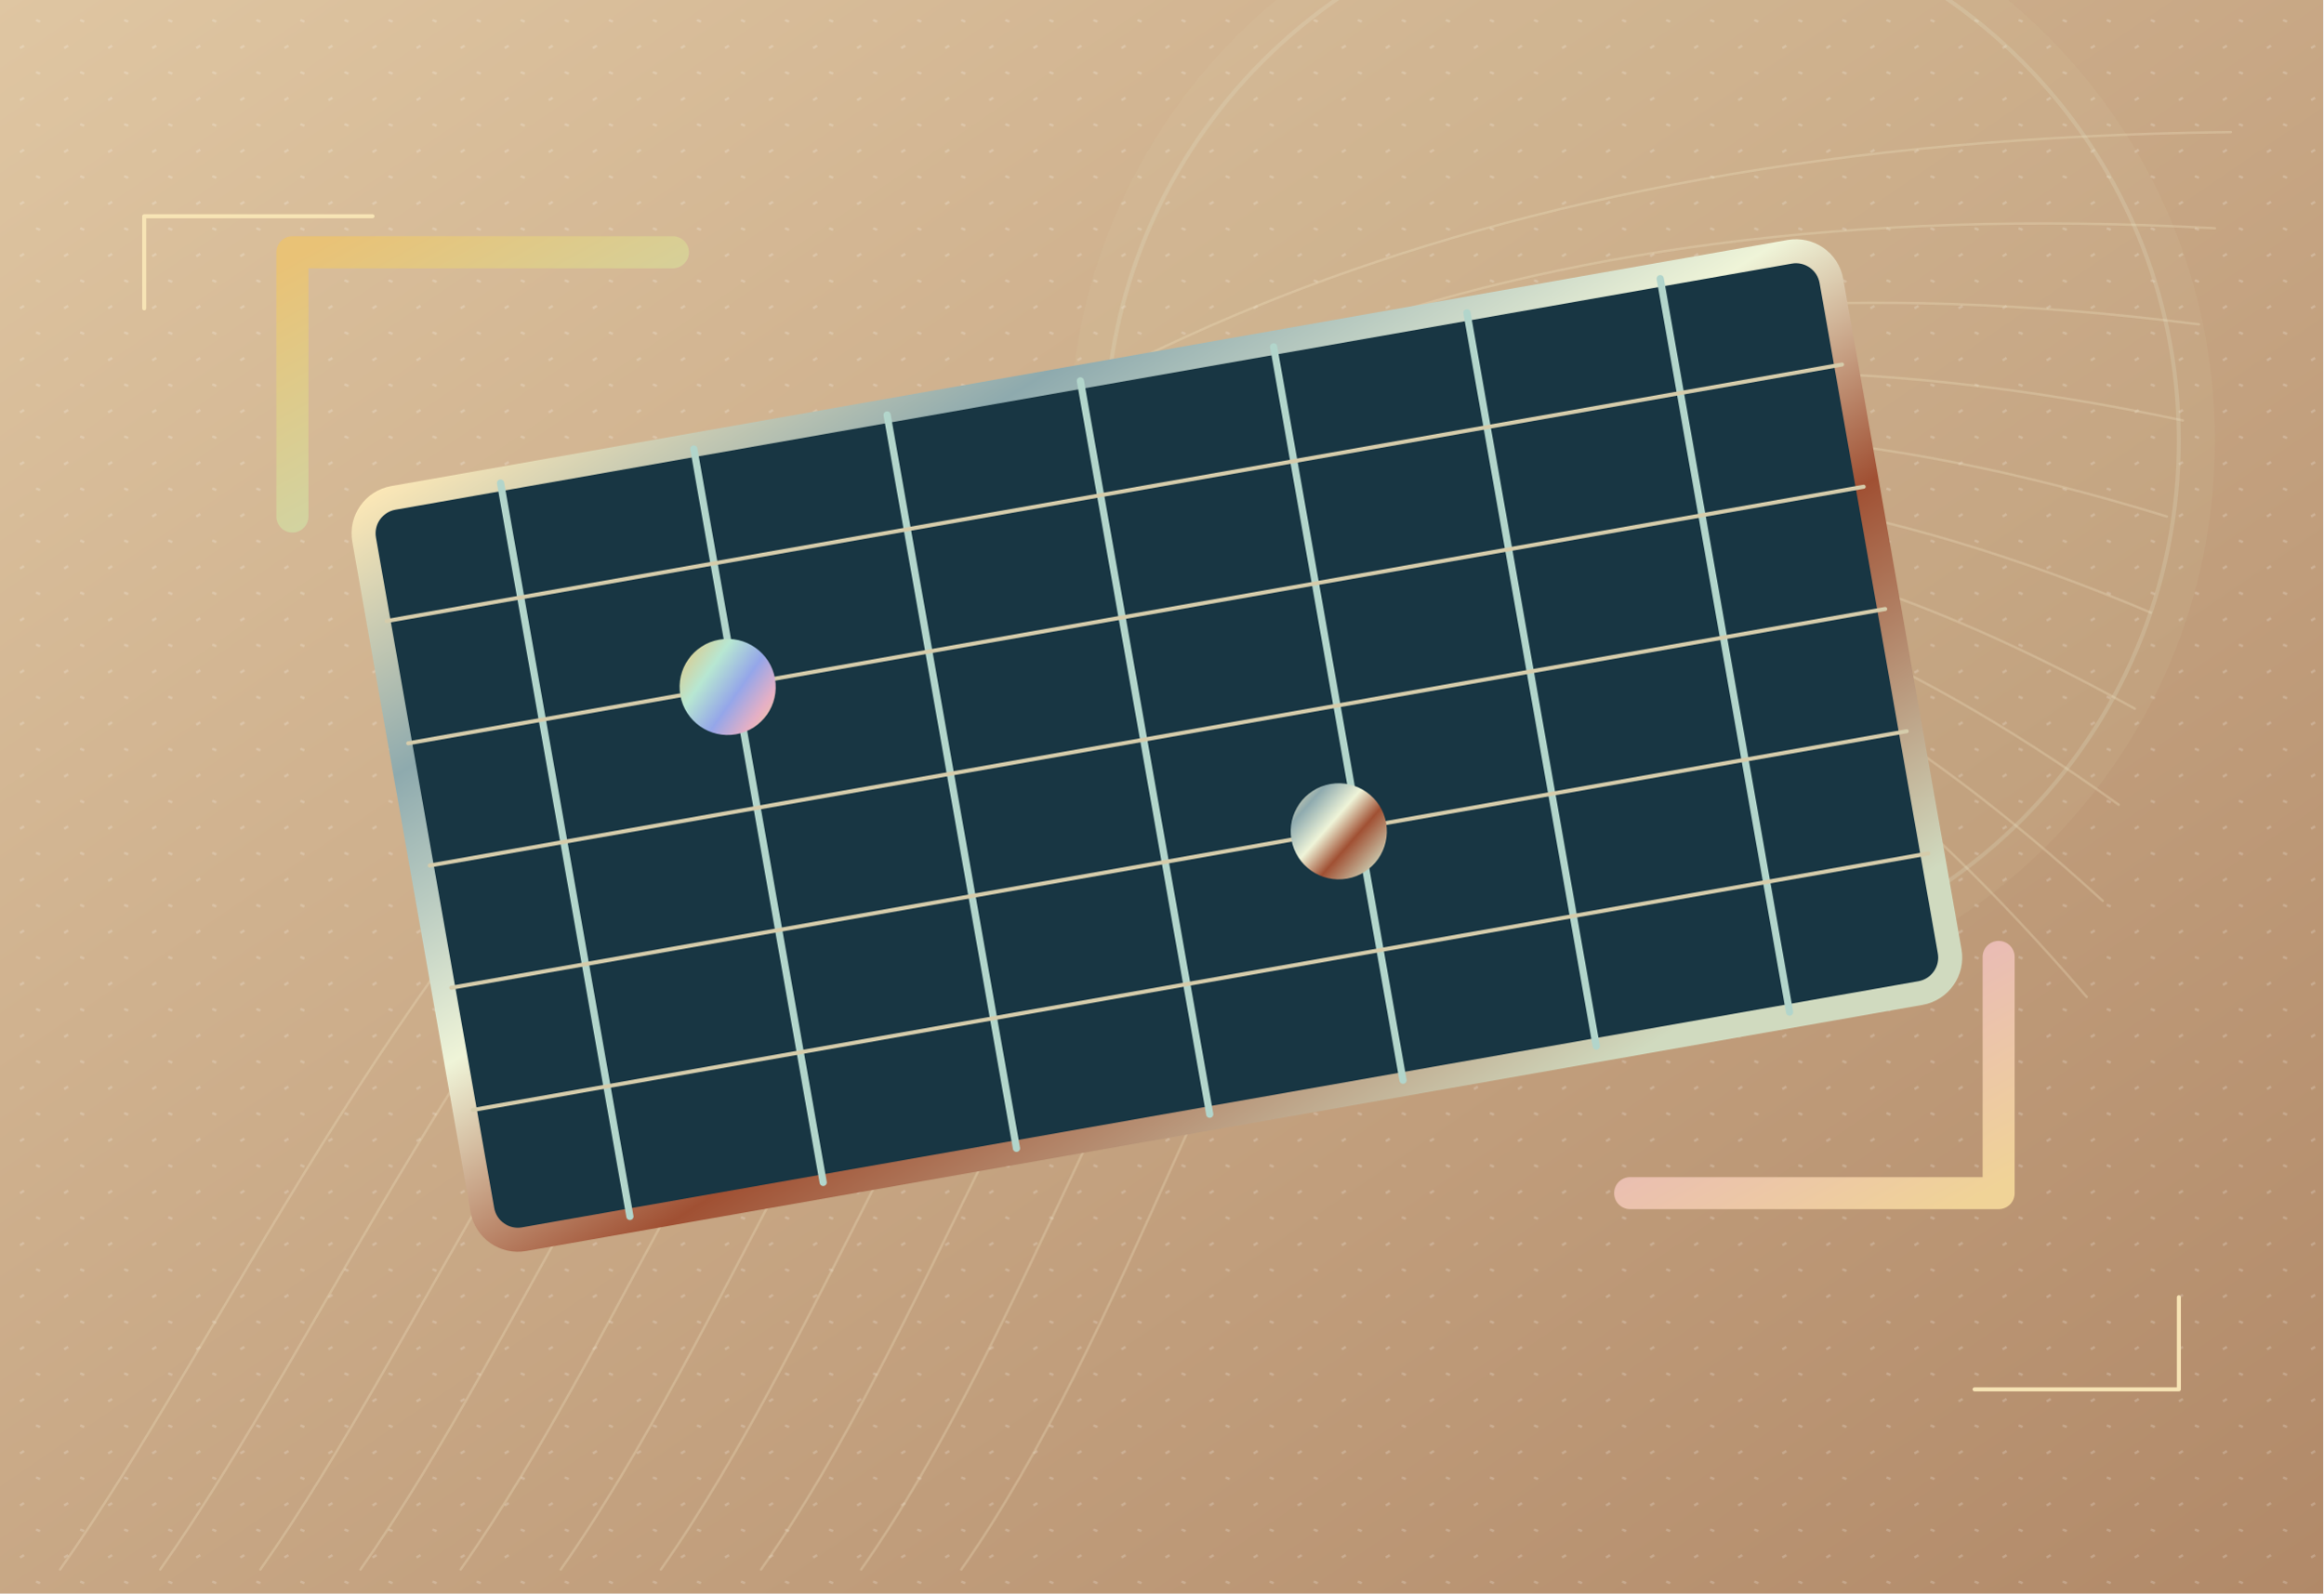
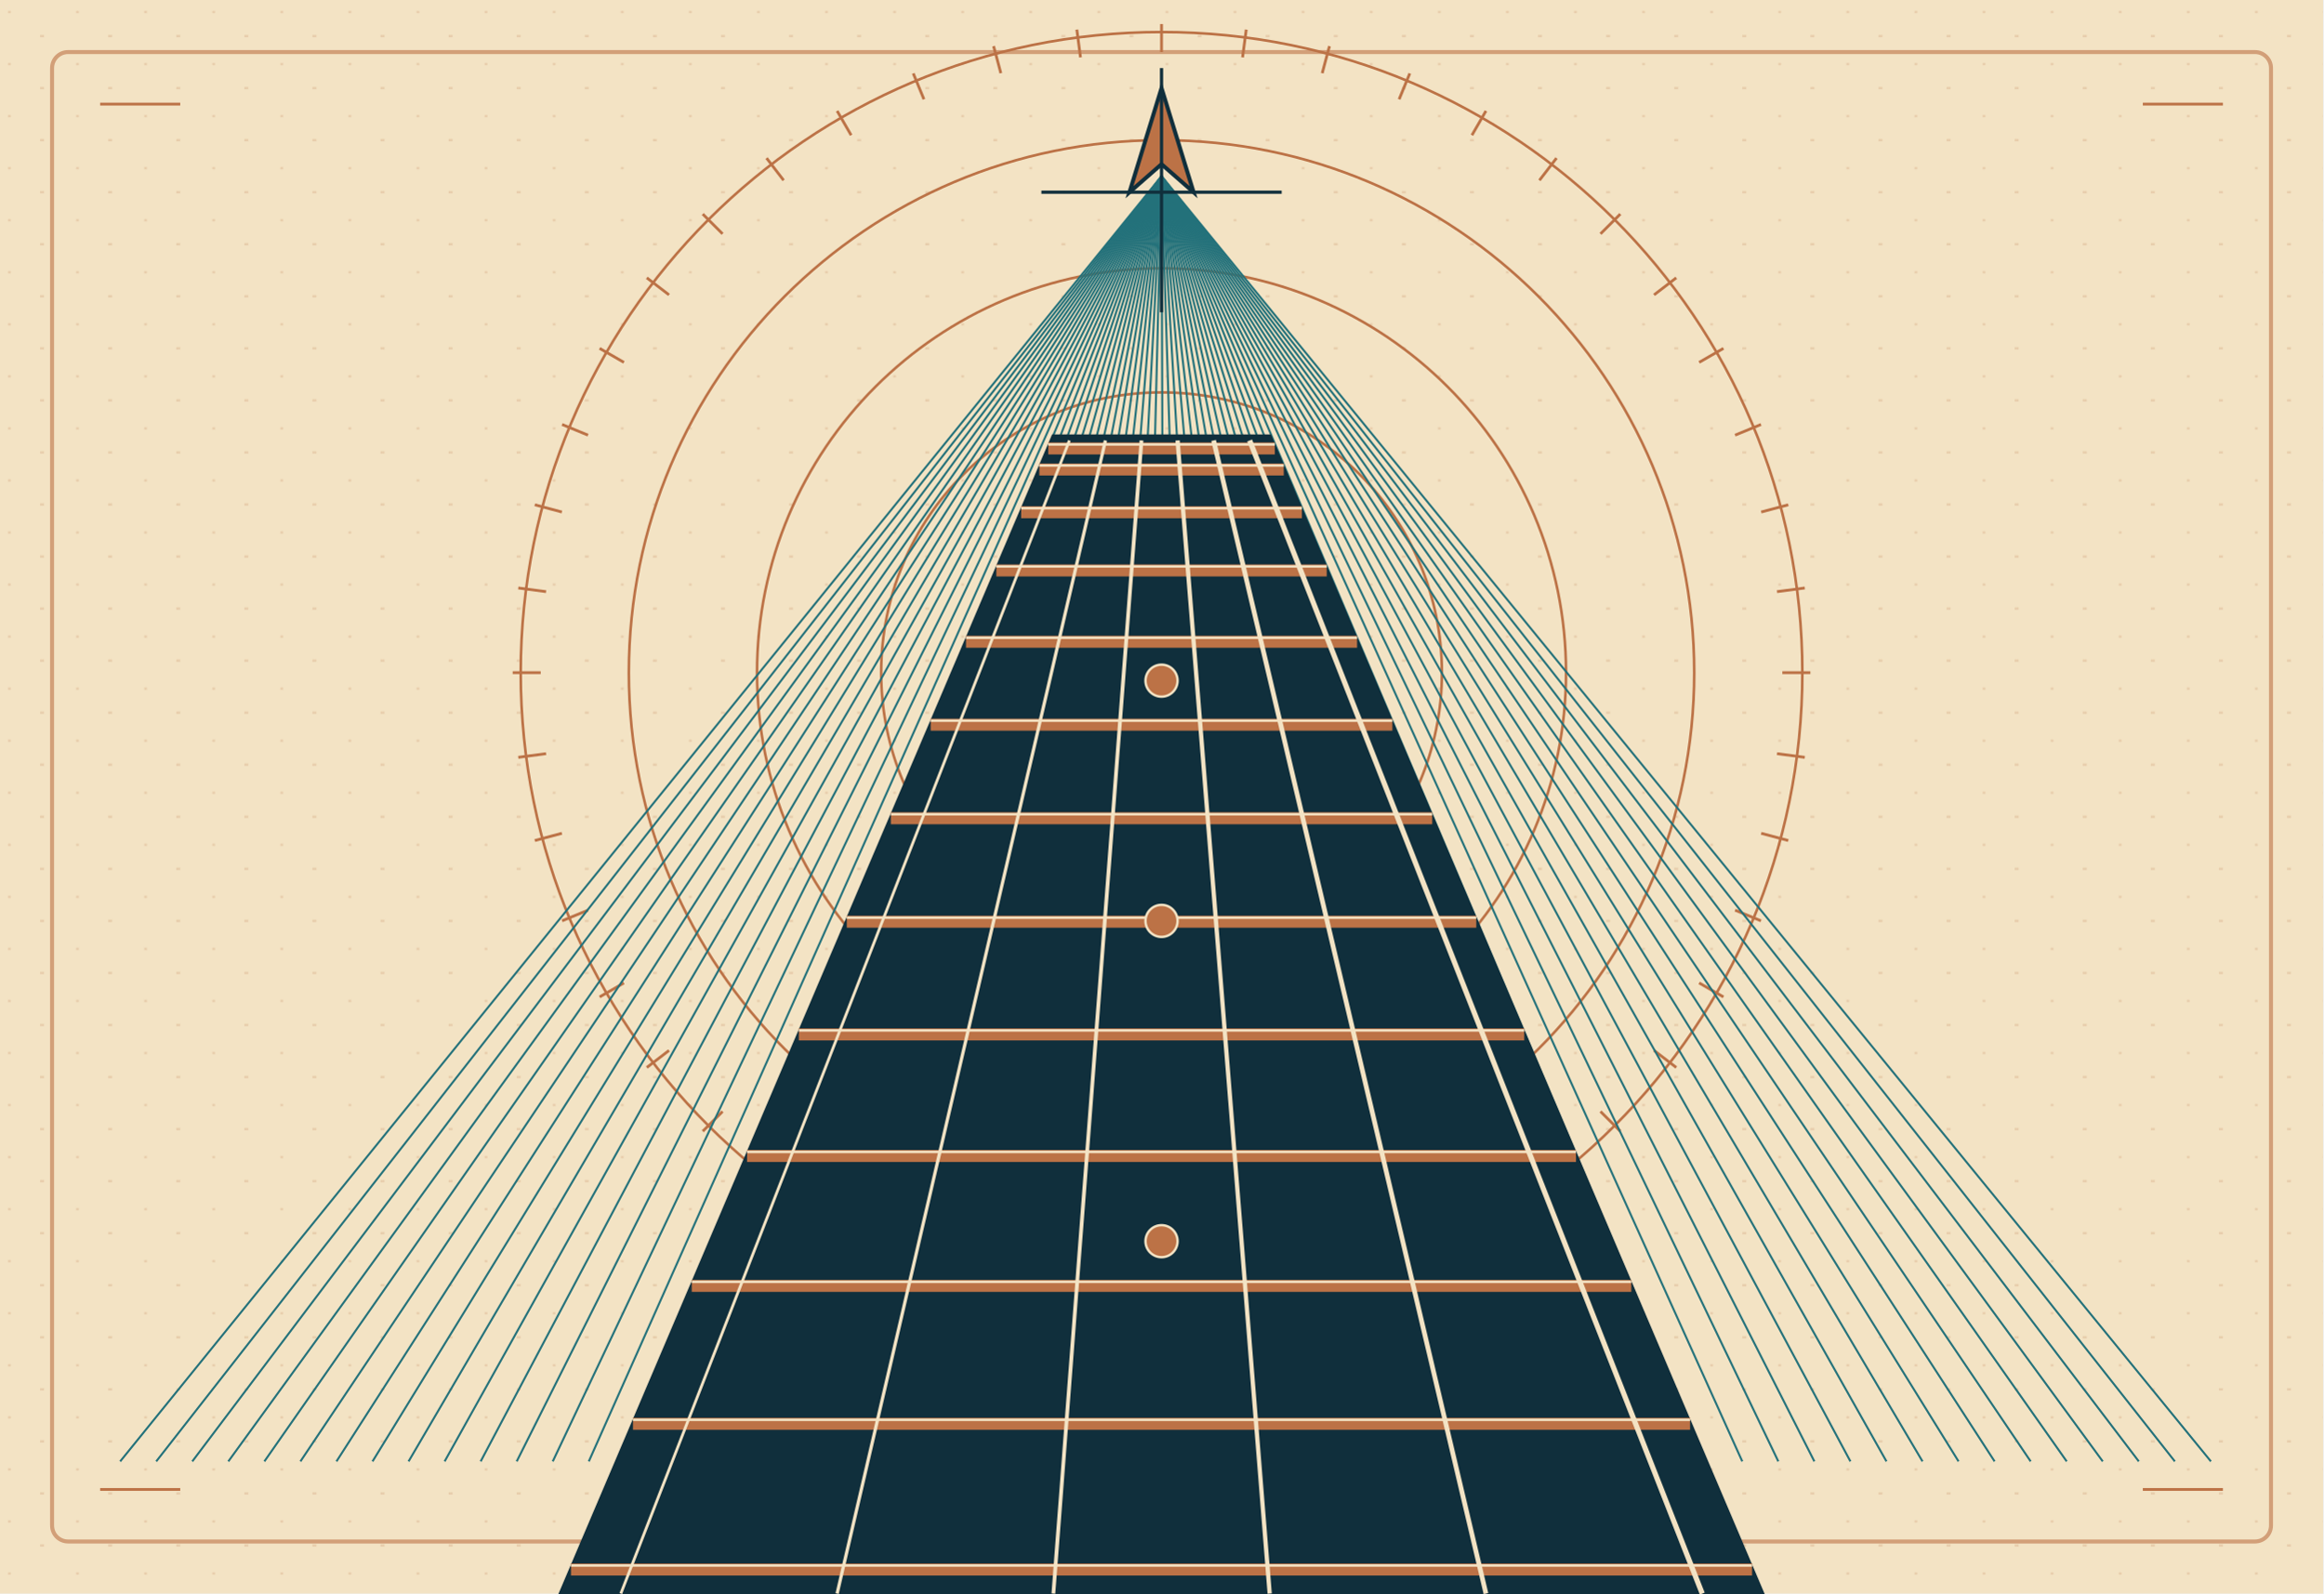
- <svg xmlns="http://www.w3.org/2000/svg" viewBox="25 88 580 398">
+ <svg xmlns="http://www.w3.org/2000/svg" viewBox="0 0 580 398" role="img" aria-labelledby="title">
  <defs>
-     <linearGradient id="bg" x2="1" y2="1">
-       <stop stop-color="#DFC6A2" />
-       <stop offset="1" stop-color="#B18968" />
+     <linearGradient id="metal">
+       <stop stop-color="#713d29" />
+       <stop offset=".3" stop-color="#e9b374" />
+       <stop offset=".52" stop-color="#fff0c7" />
+       <stop offset=".65" stop-color="#b7663b" />
+       <stop offset="1" stop-color="#663c2a" />
    </linearGradient>
-     <linearGradient id="metal" x2=".8" y2="1">
-       <stop stop-color="#FBE7B6" />
-       <stop offset=".22" stop-color="#8EAAAE" />
-       <stop offset=".46" stop-color="#EFF4D8" />
-       <stop offset=".68" stop-color="#A05033" />
-       <stop offset="1" stop-color="#D0DABF" />
+     <linearGradient id="steel">
+       <stop stop-color="#142e35" />
+       <stop offset=".45" stop-color="#bbd6c9" />
+       <stop offset=".6" stop-color="#f5edcc" />
+       <stop offset="1" stop-color="#30515a" />
    </linearGradient>
-     <radialGradient id="enamel" cx=".3" cy=".2" r=".9">
-       <stop stop-color="#A05033" />
-       <stop offset="1" stop-color="#17394B" />
-     </radialGradient>
-     <linearGradient id="foil" x2="1" y2="1">
-       <stop stop-color="#E9C276" />
-       <stop offset=".32" stop-color="#B7E7D2" />
-       <stop offset=".58" stop-color="#94A6E9" />
-       <stop offset=".8" stop-color="#E6B0C4" />
-       <stop offset="1" stop-color="#F0D397" />
-     </linearGradient>
-     <pattern id="grain" width="11" height="13" patternUnits="userSpaceOnUse">
-       <path d="M1 2l1 .4M8 9l1-.6" stroke="#fff" stroke-width=".6" opacity=".2" />
+     <pattern id="paper" width="17" height="13" patternUnits="userSpaceOnUse">
+       <path d="M2 3h.7M10 9h1" stroke="#bc7246" stroke-opacity=".18" stroke-width=".6" />
    </pattern>
  </defs>
-   <rect x="25" y="88" width="580" height="398" rx="0" fill="url(#bg)" />
-   <rect x="25" y="88" width="580" height="398" rx="0" fill="url(#grain)" />
-   <path d="M40 480C123 362 192 125 582 121" fill="none" stroke="#F5E9C644" stroke-width="0.6" stroke-linecap="round" stroke-linejoin="round" />
-   <path d="M65 480C148 362 211 125 578 145" fill="none" stroke="#F5E9C644" stroke-width="0.6" stroke-linecap="round" stroke-linejoin="round" />
-   <path d="M90 480C173 362 230 125 574 169" fill="none" stroke="#F5E9C644" stroke-width="0.6" stroke-linecap="round" stroke-linejoin="round" />
-   <path d="M115 480C198 362 249 125 570 193" fill="none" stroke="#F5E9C644" stroke-width="0.6" stroke-linecap="round" stroke-linejoin="round" />
-   <path d="M140 480C223 362 268 125 566 217" fill="none" stroke="#F5E9C644" stroke-width="0.6" stroke-linecap="round" stroke-linejoin="round" />
-   <path d="M165 480C248 362 287 125 562 241" fill="none" stroke="#F5E9C644" stroke-width="0.6" stroke-linecap="round" stroke-linejoin="round" />
-   <path d="M190 480C273 362 306 125 558 265" fill="none" stroke="#F5E9C644" stroke-width="0.6" stroke-linecap="round" stroke-linejoin="round" />
-   <path d="M215 480C298 362 325 125 554 289" fill="none" stroke="#F5E9C644" stroke-width="0.6" stroke-linecap="round" stroke-linejoin="round" />
-   <path d="M240 480C323 362 344 125 550 313" fill="none" stroke="#F5E9C644" stroke-width="0.6" stroke-linecap="round" stroke-linejoin="round" />
-   <path d="M265 480C348 362 363 125 546 337" fill="none" stroke="#F5E9C644" stroke-width="0.6" stroke-linecap="round" stroke-linejoin="round" />
-   <circle cx="435" cy="198" r="143" fill="#E3E9C412" stroke="none" stroke-width="3" />
-   <circle cx="435" cy="198" r="134" fill="none" stroke="#E6EED333" stroke-width="1" />
-   <g transform="rotate(-10 315 275)">
-     <rect x="128" y="180" width="372" height="188" rx="9" fill="#183643" stroke="url(#metal)" stroke-width="6" />
-     <path d="M164 181V367" fill="none" stroke="#B2D5CB" stroke-width="1.8" stroke-linecap="round" stroke-linejoin="round" />
-     <path d="M213 181V367" fill="none" stroke="#B2D5CB" stroke-width="1.8" stroke-linecap="round" stroke-linejoin="round" />
-     <path d="M262 181V367" fill="none" stroke="#B2D5CB" stroke-width="1.8" stroke-linecap="round" stroke-linejoin="round" />
-     <path d="M311 181V367" fill="none" stroke="#B2D5CB" stroke-width="1.8" stroke-linecap="round" stroke-linejoin="round" />
-     <path d="M360 181V367" fill="none" stroke="#B2D5CB" stroke-width="1.8" stroke-linecap="round" stroke-linejoin="round" />
-     <path d="M409 181V367" fill="none" stroke="#B2D5CB" stroke-width="1.8" stroke-linecap="round" stroke-linejoin="round" />
-     <path d="M458 181V367" fill="none" stroke="#B2D5CB" stroke-width="1.8" stroke-linecap="round" stroke-linejoin="round" />
-     <path d="M130 210H499" fill="none" stroke="#D5CCAB" stroke-width="1" stroke-linecap="round" stroke-linejoin="round" />
-     <path d="M130 241H499" fill="none" stroke="#D5CCAB" stroke-width="1" stroke-linecap="round" stroke-linejoin="round" />
-     <path d="M130 272H499" fill="none" stroke="#D5CCAB" stroke-width="1" stroke-linecap="round" stroke-linejoin="round" />
-     <path d="M130 303H499" fill="none" stroke="#D5CCAB" stroke-width="1" stroke-linecap="round" stroke-linejoin="round" />
-     <path d="M130 334H499" fill="none" stroke="#D5CCAB" stroke-width="1" stroke-linecap="round" stroke-linejoin="round" />
-     <circle cx="211" cy="241" r="12" fill="url(#foil)" stroke="none" stroke-width="3" />
-     <circle cx="355" cy="303" r="12" fill="url(#metal)" stroke="none" stroke-width="3" />
-   </g>
-   <path d="M98 151H193M98 151V217M524 386H432M524 386V327" fill="none" stroke="url(#foil)" stroke-width="8" stroke-linecap="round" stroke-linejoin="round" />
-   <path d="M61 142H118M61 142V165M569 435H518M569 435V412" fill="none" stroke="#F7E4B5" stroke-width="1" stroke-linecap="round" stroke-linejoin="round" />
+   <rect width="580" height="398" fill="#f3e3c4" />
+   <rect x="13" y="13" width="554" height="372" rx="4" fill="none" stroke="#bc7246" stroke-opacity=".6" />
+   <path d="M25 26h20M25 372h20" stroke="#bc7246" stroke-width="0.7" fill="none" />
+   <path d="M535 26h20M535 372h20" stroke="#bc7246" stroke-width="0.7" fill="none" />
+   <rect width="580" height="398" fill="url(#paper)" />
+   <circle cx="290" cy="168" r="70" fill="none" stroke="#bc7246" stroke-width="0.65" />
+   <circle cx="290" cy="168" r="101" fill="none" stroke="#bc7246" stroke-width="0.65" />
+   <circle cx="290" cy="168" r="133" fill="none" stroke="#bc7246" stroke-width="0.65" />
+   <circle cx="290" cy="168" r="160" fill="none" stroke="#bc7246" stroke-width="0.65" />
+   <path d="M445.00 168.00L452.00 168.00" stroke="#bc7246" stroke-width="0.7" fill="none" />
+   <path d="M443.67 188.23L450.61 189.15" stroke="#bc7246" stroke-width="0.7" fill="none" />
+   <path d="M439.72 208.12L446.48 209.93" stroke="#bc7246" stroke-width="0.7" fill="none" />
+   <path d="M433.20 227.32L439.67 229.99" stroke="#bc7246" stroke-width="0.7" fill="none" />
+   <path d="M424.23 245.50L430.30 249.00" stroke="#bc7246" stroke-width="0.7" fill="none" />
+   <path d="M412.97 262.36L418.52 266.62" stroke="#bc7246" stroke-width="0.7" fill="none" />
+   <path d="M399.60 277.60L404.55 282.55" stroke="#bc7246" stroke-width="0.7" fill="none" />
+   <path d="M384.36 290.97L388.62 296.52" stroke="#bc7246" stroke-width="0.7" fill="none" />
+   <path d="M367.50 302.23L371.00 308.30" stroke="#bc7246" stroke-width="0.7" fill="none" />
+   <path d="M349.32 311.20L351.99 317.67" stroke="#bc7246" stroke-width="0.7" fill="none" />
+   <path d="M330.12 317.72L331.93 324.48" stroke="#bc7246" stroke-width="0.7" fill="none" />
+   <path d="M310.23 321.67L311.15 328.61" stroke="#bc7246" stroke-width="0.7" fill="none" />
+   <path d="M290.00 323.00L290.00 330.00" stroke="#bc7246" stroke-width="0.7" fill="none" />
+   <path d="M269.77 321.67L268.85 328.61" stroke="#bc7246" stroke-width="0.7" fill="none" />
+   <path d="M249.88 317.72L248.07 324.48" stroke="#bc7246" stroke-width="0.7" fill="none" />
+   <path d="M230.68 311.20L228.01 317.67" stroke="#bc7246" stroke-width="0.7" fill="none" />
+   <path d="M212.50 302.23L209.00 308.30" stroke="#bc7246" stroke-width="0.7" fill="none" />
+   <path d="M195.64 290.97L191.38 296.52" stroke="#bc7246" stroke-width="0.7" fill="none" />
+   <path d="M180.40 277.60L175.45 282.55" stroke="#bc7246" stroke-width="0.7" fill="none" />
+   <path d="M167.03 262.36L161.48 266.62" stroke="#bc7246" stroke-width="0.7" fill="none" />
+   <path d="M155.77 245.50L149.70 249.00" stroke="#bc7246" stroke-width="0.7" fill="none" />
+   <path d="M146.80 227.32L140.33 229.99" stroke="#bc7246" stroke-width="0.7" fill="none" />
+   <path d="M140.28 208.12L133.52 209.93" stroke="#bc7246" stroke-width="0.7" fill="none" />
+   <path d="M136.33 188.23L129.39 189.15" stroke="#bc7246" stroke-width="0.7" fill="none" />
+   <path d="M135.00 168.00L128.00 168.00" stroke="#bc7246" stroke-width="0.7" fill="none" />
+   <path d="M136.33 147.77L129.39 146.85" stroke="#bc7246" stroke-width="0.7" fill="none" />
+   <path d="M140.28 127.88L133.52 126.07" stroke="#bc7246" stroke-width="0.7" fill="none" />
+   <path d="M146.80 108.68L140.33 106.01" stroke="#bc7246" stroke-width="0.7" fill="none" />
+   <path d="M155.77 90.50L149.70 87.00" stroke="#bc7246" stroke-width="0.7" fill="none" />
+   <path d="M167.03 73.64L161.48 69.38" stroke="#bc7246" stroke-width="0.7" fill="none" />
+   <path d="M180.40 58.40L175.45 53.45" stroke="#bc7246" stroke-width="0.7" fill="none" />
+   <path d="M195.64 45.03L191.38 39.48" stroke="#bc7246" stroke-width="0.7" fill="none" />
+   <path d="M212.50 33.77L209.00 27.70" stroke="#bc7246" stroke-width="0.7" fill="none" />
+   <path d="M230.68 24.80L228.01 18.33" stroke="#bc7246" stroke-width="0.7" fill="none" />
+   <path d="M249.88 18.28L248.07 11.52" stroke="#bc7246" stroke-width="0.7" fill="none" />
+   <path d="M269.77 14.33L268.85 7.39" stroke="#bc7246" stroke-width="0.7" fill="none" />
+   <path d="M290.00 13.00L290.00 6.00" stroke="#bc7246" stroke-width="0.7" fill="none" />
+   <path d="M310.23 14.33L311.15 7.39" stroke="#bc7246" stroke-width="0.7" fill="none" />
+   <path d="M330.12 18.28L331.93 11.52" stroke="#bc7246" stroke-width="0.7" fill="none" />
+   <path d="M349.32 24.80L351.99 18.33" stroke="#bc7246" stroke-width="0.7" fill="none" />
+   <path d="M367.50 33.77L371.00 27.70" stroke="#bc7246" stroke-width="0.7" fill="none" />
+   <path d="M384.36 45.03L388.62 39.48" stroke="#bc7246" stroke-width="0.7" fill="none" />
+   <path d="M399.60 58.40L404.55 53.45" stroke="#bc7246" stroke-width="0.7" fill="none" />
+   <path d="M412.97 73.64L418.52 69.38" stroke="#bc7246" stroke-width="0.7" fill="none" />
+   <path d="M424.23 90.50L430.30 87.00" stroke="#bc7246" stroke-width="0.7" fill="none" />
+   <path d="M433.20 108.68L439.67 106.01" stroke="#bc7246" stroke-width="0.7" fill="none" />
+   <path d="M439.72 127.88L446.48 126.07" stroke="#bc7246" stroke-width="0.7" fill="none" />
+   <path d="M443.67 147.77L450.61 146.85" stroke="#bc7246" stroke-width="0.7" fill="none" />
+   <path d="M30 365L290 44" stroke="#23717a" stroke-width="0.5" fill="none" />
+   <path d="M39 365L290 44" stroke="#23717a" stroke-width="0.5" fill="none" />
+   <path d="M48 365L290 44" stroke="#23717a" stroke-width="0.5" fill="none" />
+   <path d="M57 365L290 44" stroke="#23717a" stroke-width="0.5" fill="none" />
+   <path d="M66 365L290 44" stroke="#23717a" stroke-width="0.5" fill="none" />
+   <path d="M75 365L290 44" stroke="#23717a" stroke-width="0.5" fill="none" />
+   <path d="M84 365L290 44" stroke="#23717a" stroke-width="0.5" fill="none" />
+   <path d="M93 365L290 44" stroke="#23717a" stroke-width="0.5" fill="none" />
+   <path d="M102 365L290 44" stroke="#23717a" stroke-width="0.5" fill="none" />
+   <path d="M111 365L290 44" stroke="#23717a" stroke-width="0.5" fill="none" />
+   <path d="M120 365L290 44" stroke="#23717a" stroke-width="0.5" fill="none" />
+   <path d="M129 365L290 44" stroke="#23717a" stroke-width="0.5" fill="none" />
+   <path d="M138 365L290 44" stroke="#23717a" stroke-width="0.5" fill="none" />
+   <path d="M147 365L290 44" stroke="#23717a" stroke-width="0.5" fill="none" />
+   <path d="M156 365L290 44" stroke="#23717a" stroke-width="0.5" fill="none" />
+   <path d="M165 365L290 44" stroke="#23717a" stroke-width="0.5" fill="none" />
+   <path d="M174 365L290 44" stroke="#23717a" stroke-width="0.5" fill="none" />
+   <path d="M183 365L290 44" stroke="#23717a" stroke-width="0.5" fill="none" />
+   <path d="M192 365L290 44" stroke="#23717a" stroke-width="0.5" fill="none" />
+   <path d="M201 365L290 44" stroke="#23717a" stroke-width="0.5" fill="none" />
+   <path d="M210 365L290 44" stroke="#23717a" stroke-width="0.5" fill="none" />
+   <path d="M219 365L290 44" stroke="#23717a" stroke-width="0.5" fill="none" />
+   <path d="M228 365L290 44" stroke="#23717a" stroke-width="0.5" fill="none" />
+   <path d="M237 365L290 44" stroke="#23717a" stroke-width="0.5" fill="none" />
+   <path d="M246 365L290 44" stroke="#23717a" stroke-width="0.5" fill="none" />
+   <path d="M255 365L290 44" stroke="#23717a" stroke-width="0.5" fill="none" />
+   <path d="M264 365L290 44" stroke="#23717a" stroke-width="0.5" fill="none" />
+   <path d="M273 365L290 44" stroke="#23717a" stroke-width="0.5" fill="none" />
+   <path d="M282 365L290 44" stroke="#23717a" stroke-width="0.5" fill="none" />
+   <path d="M291 365L290 44" stroke="#23717a" stroke-width="0.5" fill="none" />
+   <path d="M300 365L290 44" stroke="#23717a" stroke-width="0.5" fill="none" />
+   <path d="M309 365L290 44" stroke="#23717a" stroke-width="0.5" fill="none" />
+   <path d="M318 365L290 44" stroke="#23717a" stroke-width="0.5" fill="none" />
+   <path d="M327 365L290 44" stroke="#23717a" stroke-width="0.5" fill="none" />
+   <path d="M336 365L290 44" stroke="#23717a" stroke-width="0.5" fill="none" />
+   <path d="M345 365L290 44" stroke="#23717a" stroke-width="0.5" fill="none" />
+   <path d="M354 365L290 44" stroke="#23717a" stroke-width="0.5" fill="none" />
+   <path d="M363 365L290 44" stroke="#23717a" stroke-width="0.5" fill="none" />
+   <path d="M372 365L290 44" stroke="#23717a" stroke-width="0.5" fill="none" />
+   <path d="M381 365L290 44" stroke="#23717a" stroke-width="0.5" fill="none" />
+   <path d="M390 365L290 44" stroke="#23717a" stroke-width="0.5" fill="none" />
+   <path d="M399 365L290 44" stroke="#23717a" stroke-width="0.5" fill="none" />
+   <path d="M408 365L290 44" stroke="#23717a" stroke-width="0.5" fill="none" />
+   <path d="M417 365L290 44" stroke="#23717a" stroke-width="0.5" fill="none" />
+   <path d="M426 365L290 44" stroke="#23717a" stroke-width="0.5" fill="none" />
+   <path d="M435 365L290 44" stroke="#23717a" stroke-width="0.5" fill="none" />
+   <path d="M444 365L290 44" stroke="#23717a" stroke-width="0.5" fill="none" />
+   <path d="M453 365L290 44" stroke="#23717a" stroke-width="0.5" fill="none" />
+   <path d="M462 365L290 44" stroke="#23717a" stroke-width="0.5" fill="none" />
+   <path d="M471 365L290 44" stroke="#23717a" stroke-width="0.5" fill="none" />
+   <path d="M480 365L290 44" stroke="#23717a" stroke-width="0.5" fill="none" />
+   <path d="M489 365L290 44" stroke="#23717a" stroke-width="0.5" fill="none" />
+   <path d="M498 365L290 44" stroke="#23717a" stroke-width="0.5" fill="none" />
+   <path d="M507 365L290 44" stroke="#23717a" stroke-width="0.5" fill="none" />
+   <path d="M516 365L290 44" stroke="#23717a" stroke-width="0.5" fill="none" />
+   <path d="M525 365L290 44" stroke="#23717a" stroke-width="0.5" fill="none" />
+   <path d="M534 365L290 44" stroke="#23717a" stroke-width="0.5" fill="none" />
+   <path d="M543 365L290 44" stroke="#23717a" stroke-width="0.5" fill="none" />
+   <path d="M552 365L290 44" stroke="#23717a" stroke-width="0.5" fill="none" />
+   <path d="M140 398L263 109H317L440 398Z" stroke="#102f3c" stroke-width="1" fill="#102f3c" />
+   <path d="M261.723 112.0H318.277" stroke="#bc7246" stroke-width="3" fill="none" />
+   <path d="M261.723 111.0H318.277" stroke="#f3e3c4" stroke-width="0.6" fill="none" />
+   <path d="M259.487 117.254H320.513" stroke="#bc7246" stroke-width="3" fill="none" />
+   <path d="M259.487 116.254H320.513" stroke="#f3e3c4" stroke-width="0.6" fill="none" />
+   <path d="M254.945 127.926H325.055" stroke="#bc7246" stroke-width="3" fill="none" />
+   <path d="M254.945 126.926H325.055" stroke="#f3e3c4" stroke-width="0.6" fill="none" />
+   <path d="M248.755 142.469H331.245" stroke="#bc7246" stroke-width="3" fill="none" />
+   <path d="M248.755 141.469H331.245" stroke="#f3e3c4" stroke-width="0.6" fill="none" />
+   <path d="M241.175 160.28H338.825" stroke="#bc7246" stroke-width="3" fill="none" />
+   <path d="M241.175 159.28H338.825" stroke="#f3e3c4" stroke-width="0.6" fill="none" />
+   <path d="M232.358 180.995H347.642" stroke="#bc7246" stroke-width="3" fill="none" />
+   <path d="M232.358 179.995H347.642" stroke="#f3e3c4" stroke-width="0.6" fill="none" />
+   <path d="M222.412 204.366H357.588" stroke="#bc7246" stroke-width="3" fill="none" />
+   <path d="M222.412 203.366H357.588" stroke="#f3e3c4" stroke-width="0.6" fill="none" />
+   <path d="M211.416 230.202H368.584" stroke="#bc7246" stroke-width="3" fill="none" />
+   <path d="M211.416 229.202H368.584" stroke="#f3e3c4" stroke-width="0.6" fill="none" />
+   <path d="M199.433 258.357H380.567" stroke="#bc7246" stroke-width="3" fill="none" />
+   <path d="M199.433 257.357H380.567" stroke="#f3e3c4" stroke-width="0.6" fill="none" />
+   <path d="M186.515 288.708H393.485" stroke="#bc7246" stroke-width="3" fill="none" />
+   <path d="M186.515 287.708H393.485" stroke="#f3e3c4" stroke-width="0.6" fill="none" />
+   <path d="M172.706 321.155H407.294" stroke="#bc7246" stroke-width="3" fill="none" />
+   <path d="M172.706 320.155H407.294" stroke="#f3e3c4" stroke-width="0.6" fill="none" />
+   <path d="M158.041 355.611H421.959" stroke="#bc7246" stroke-width="3" fill="none" />
+   <path d="M158.041 354.611H421.959" stroke="#f3e3c4" stroke-width="0.6" fill="none" />
+   <path d="M142.554 392.0H437.446" stroke="#bc7246" stroke-width="3" fill="none" />
+   <path d="M142.554 391.0H437.446" stroke="#f3e3c4" stroke-width="0.6" fill="none" />
+   <path d="M267 110L155 398" stroke="#f3e3c4" stroke-width="0.7" fill="none" />
+   <path d="M276 110L209 398" stroke="#f3e3c4" stroke-width="0.82" fill="none" />
+   <path d="M285 110L263 398" stroke="#f3e3c4" stroke-width="0.94" fill="none" />
+   <path d="M294 110L317 398" stroke="#f3e3c4" stroke-width="1.06" fill="none" />
+   <path d="M303 110L371 398" stroke="#f3e3c4" stroke-width="1.18" fill="none" />
+   <path d="M312 110L425 398" stroke="#f3e3c4" stroke-width="1.3" fill="none" />
+   <circle cx="290" cy="170" r="4" fill="#bc7246" stroke="#f3e3c4" stroke-width="0.6" />
+   <circle cx="290" cy="230" r="4" fill="#bc7246" stroke="#f3e3c4" stroke-width="0.6" />
+   <circle cx="290" cy="310" r="4" fill="#bc7246" stroke="#f3e3c4" stroke-width="0.6" />
+   <path d="M290 22l-8 26 8-7 8 7Z" stroke="#102f3c" stroke-width="1" fill="#bc7246" />
+   <path d="M290 17V78M260 48H320" stroke="#102f3c" stroke-width="0.8" fill="none" />
</svg>
